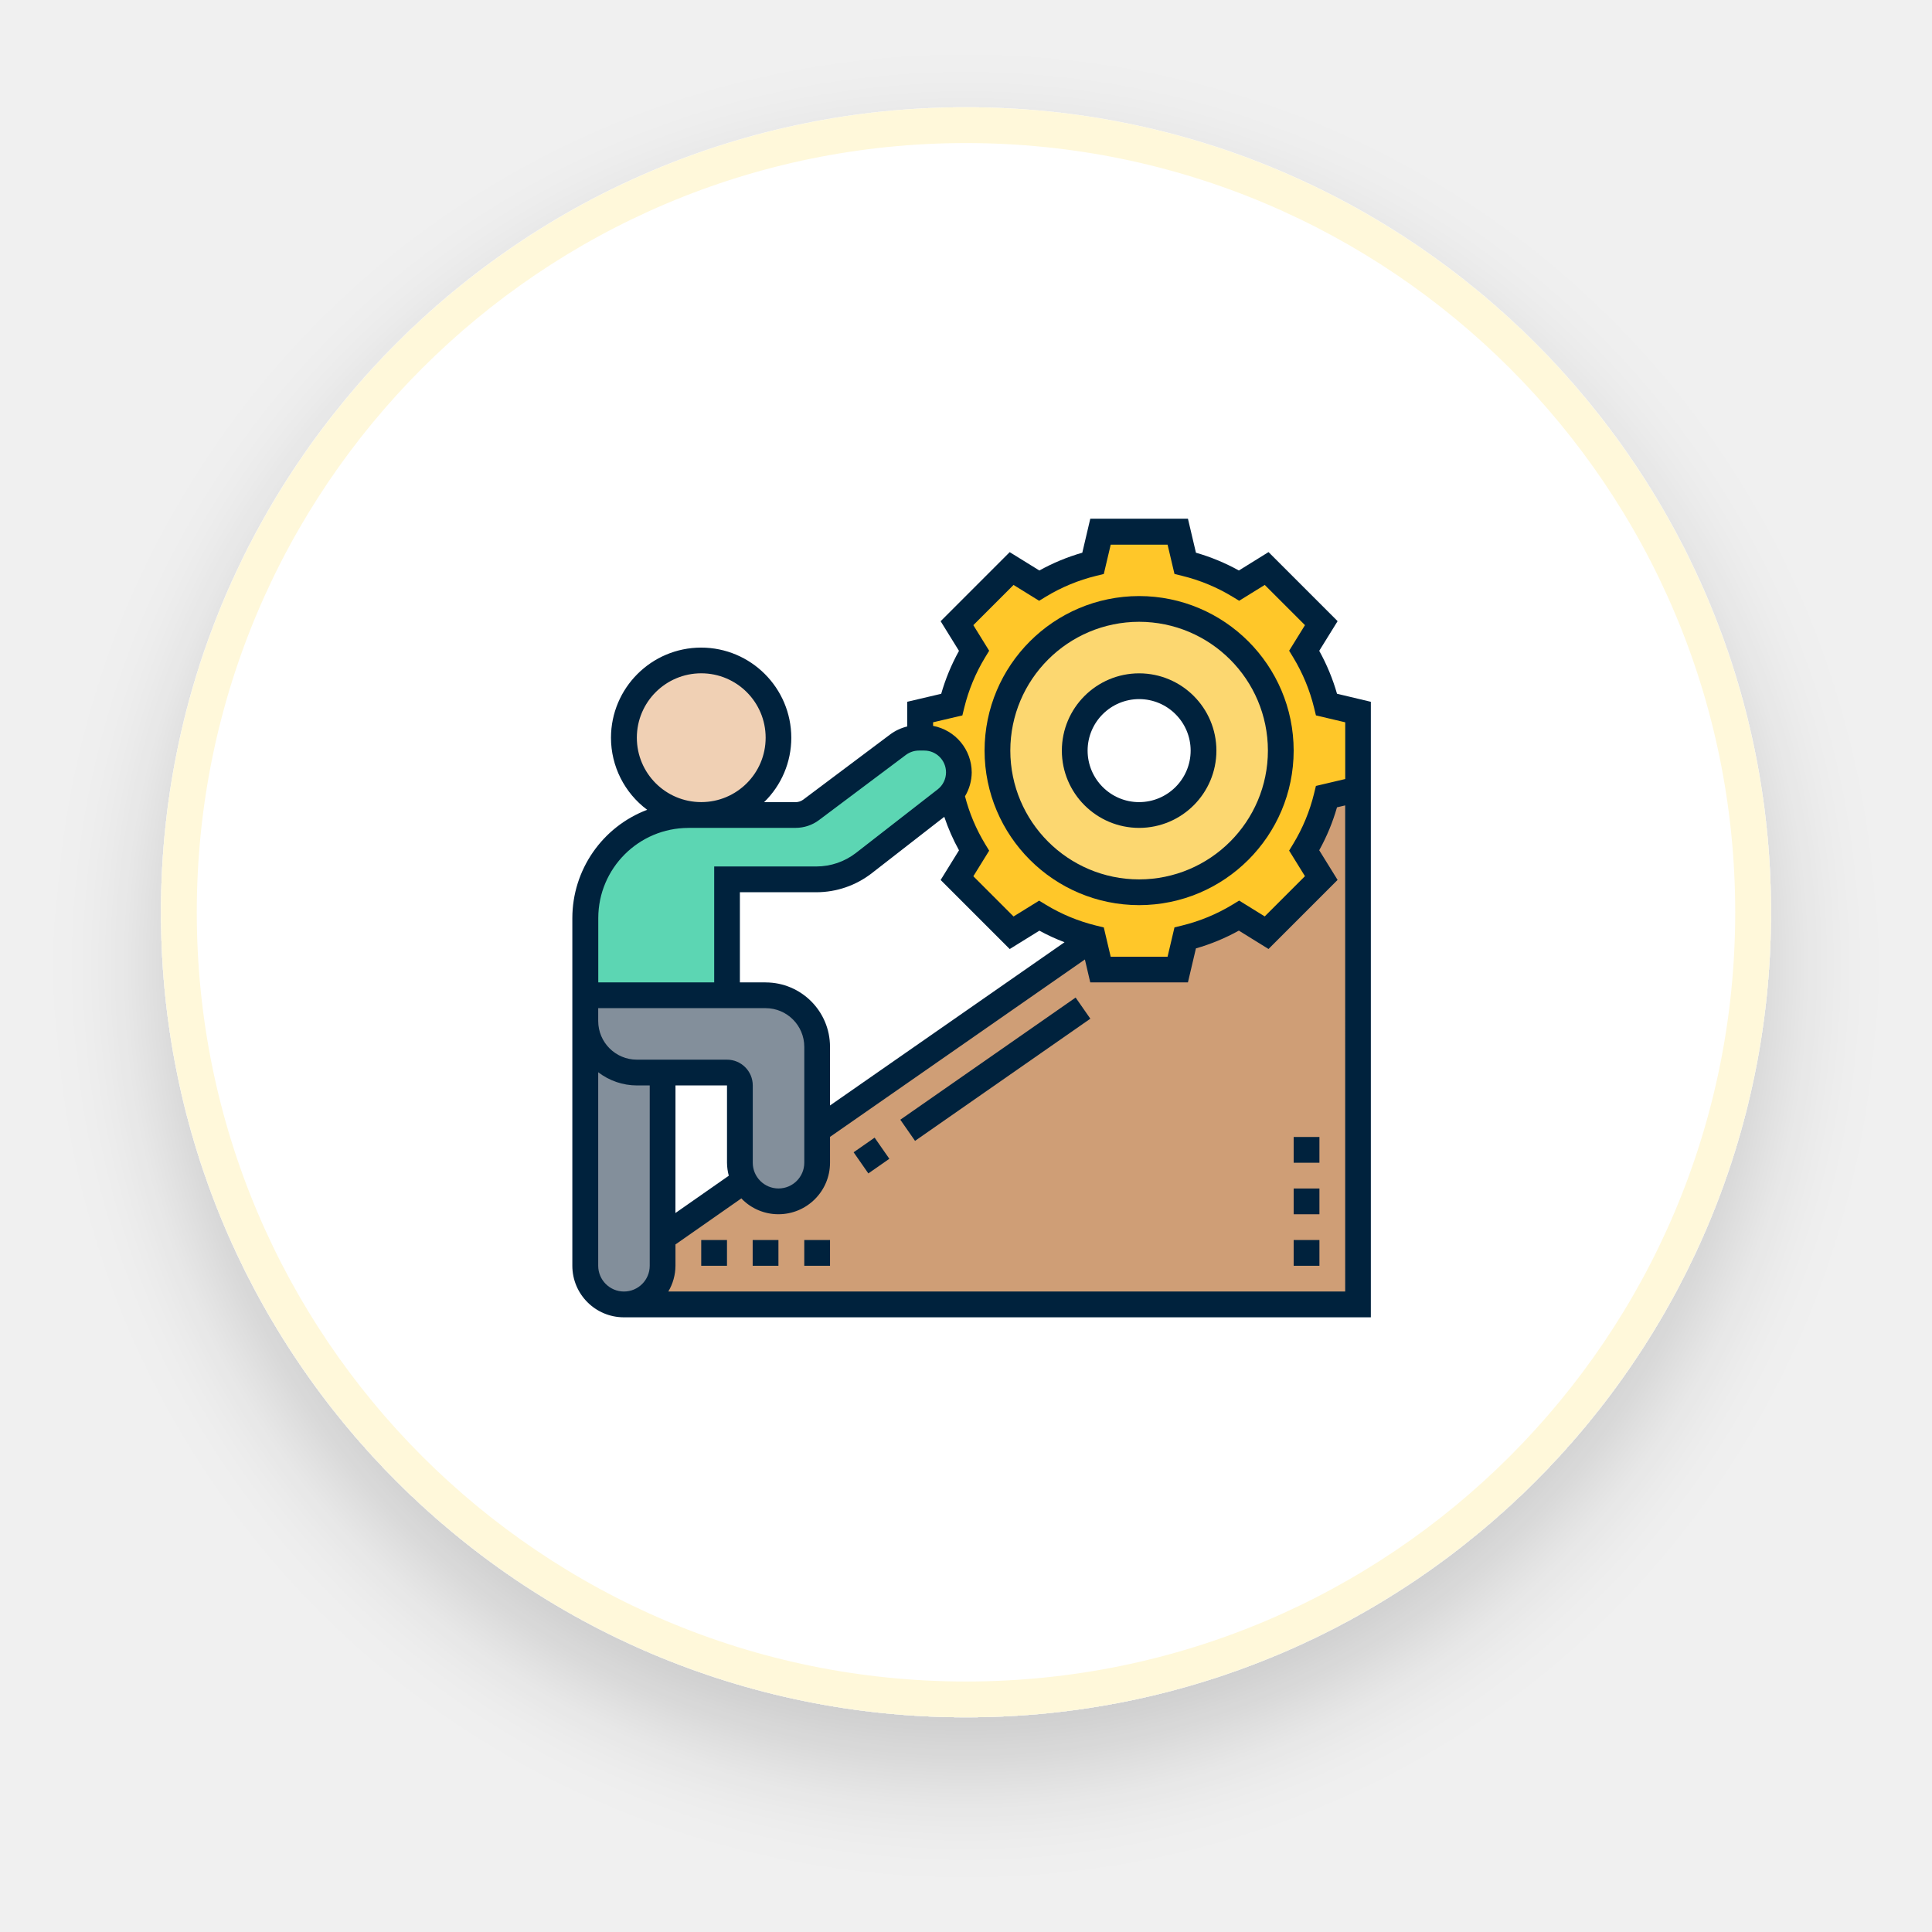
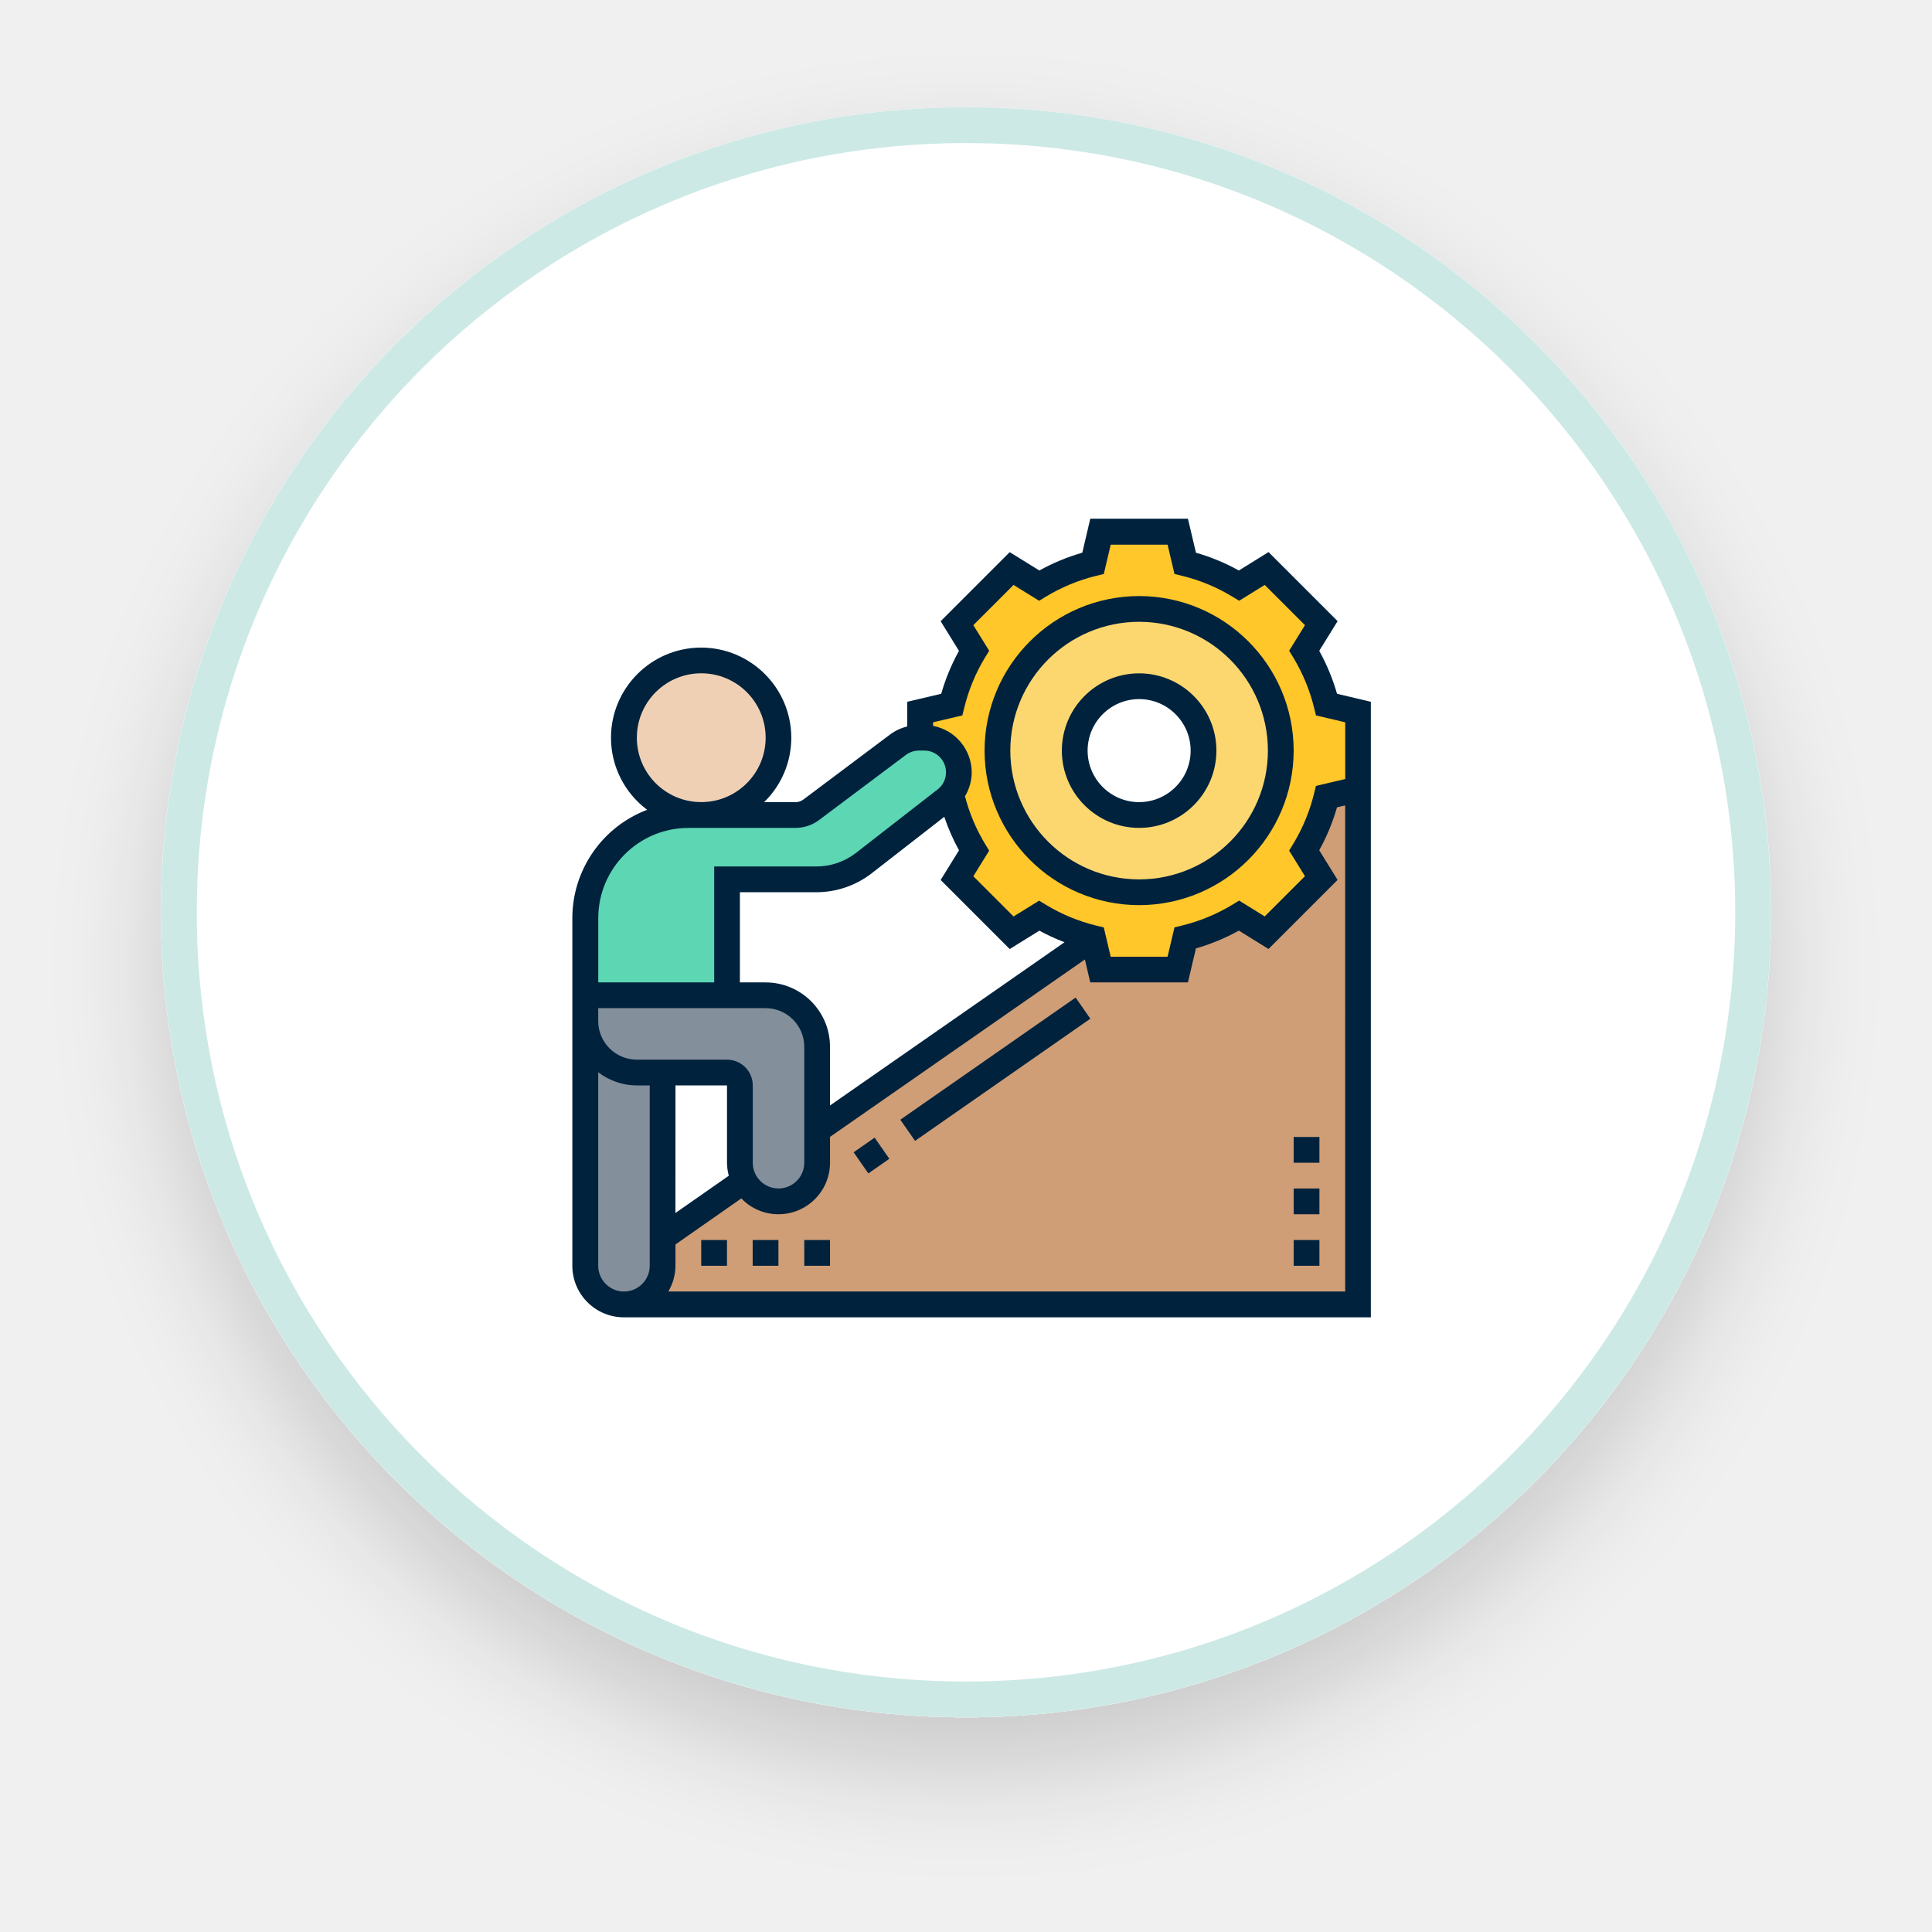
<svg xmlns="http://www.w3.org/2000/svg" width="108" height="108" viewBox="0 0 108 108">
  <defs>
    <filter id="Elipse_5696" x="0" y="0" width="108" height="108" filterUnits="userSpaceOnUse">
      <feOffset dy="3" input="SourceAlpha" />
      <feGaussianBlur stdDeviation="3" result="blur" />
      <feFlood flood-opacity="0.161" />
      <feComposite operator="in" in2="blur" />
      <feComposite in="SourceGraphic" />
    </filter>
  </defs>
  <g id="Grupo_1008761" data-name="Grupo 1008761" transform="translate(-171 -1923.893)">
    <g transform="matrix(1, 0, 0, 1, 171, 1923.89)" filter="url(#Elipse_5696)">
-       <g id="Elipse_5696-2" data-name="Elipse 5696" transform="translate(9 6)" fill="#fff" stroke="#fff8da" stroke-width="2">
+       <g id="Elipse_5696-2" data-name="Elipse 5696" transform="translate(9 6)" fill="#fff" stroke="#cce9e5" stroke-width="2">
        <circle cx="45" cy="45" r="45" stroke="none" />
        <circle cx="45" cy="45" r="44" fill="none" />
      </g>
    </g>
    <g id="Grupo_1008751" data-name="Grupo 1008751" transform="translate(203 1952.893)">
      <path id="Trazado_26049" data-name="Trazado 26049" d="M653.237-207.663l-2.16,3.73h41.037v-30.958Z" transform="translate(-648.197 247.851)" fill="#cf9e76" />
      <path id="Trazado_26050" data-name="Trazado 26050" d="M717.945-257.252a7.915,7.915,0,0,1,7.919,7.919,7.915,7.915,0,0,1-7.919,7.919,7.915,7.915,0,0,1-7.919-7.919A7.915,7.915,0,0,1,717.945-257.252Zm3.6,7.919a3.6,3.6,0,0,0-3.6-3.6,3.6,3.6,0,0,0-3.6,3.6,3.6,3.6,0,0,0,3.6,3.6A3.6,3.6,0,0,0,721.545-249.333Z" transform="translate(-686.268 262.292)" fill="#fcd770" />
      <path id="Trazado_26051" data-name="Trazado 26051" d="M707.492-246.726v-.007a10.555,10.555,0,0,1-3.01-1.246l-1.541.95-3.053-3.053.951-1.541a10.546,10.546,0,0,1-1.246-3.009l-.137-.036a1.887,1.887,0,0,0,.533-1.325,1.932,1.932,0,0,0-1.937-1.937h-.223v-1.44l1.764-.418a10.546,10.546,0,0,1,1.246-3.009l-.951-1.541,3.053-3.053,1.541.951a10.546,10.546,0,0,1,3.01-1.246l.418-1.764h4.32l.418,1.764a10.546,10.546,0,0,1,3.009,1.246l1.541-.951,3.053,3.053-.95,1.541a10.556,10.556,0,0,1,1.246,3.009l1.764.418v4.32l-1.764.418a10.556,10.556,0,0,1-1.246,3.009l.95,1.541-3.053,3.053-1.541-.95a10.556,10.556,0,0,1-3.009,1.246l-.418,1.764h-4.32Zm10.5-10.483a7.915,7.915,0,0,0-7.919-7.919,7.915,7.915,0,0,0-7.919,7.919,7.915,7.915,0,0,0,7.919,7.919A7.915,7.915,0,0,0,717.988-257.209Z" transform="translate(-678.391 270.168)" fill="#ffc729" />
      <path id="Trazado_26052" data-name="Trazado 26052" d="M649.3-180.095v1.57a2.154,2.154,0,0,1-.634,1.526,2.154,2.154,0,0,1-1.526.634,2.157,2.157,0,0,1-2.16-2.16V-192.2a2.879,2.879,0,0,0,2.88,2.88h1.44Z" transform="translate(-644.259 220.282)" fill="#838f9b" />
      <path id="Trazado_26053" data-name="Trazado 26053" d="M657.938-188.732v1.822a2.157,2.157,0,0,1-2.16,2.16,2.155,2.155,0,0,1-1.526-.634,2.367,2.367,0,0,1-.389-.526,2.117,2.117,0,0,1-.245-1v-4.32a.722.722,0,0,0-.72-.72h-5.04a2.879,2.879,0,0,1-2.88-2.88v-1.44h10.079a2.879,2.879,0,0,1,2.88,2.88Z" transform="translate(-644.259 222.908)" fill="#838f9b" />
      <path id="Trazado_26054" data-name="Trazado 26054" d="M665.858-234.987a1.887,1.887,0,0,1-.533,1.325,1.93,1.93,0,0,1-.216.2l-4.565,3.549a4.291,4.291,0,0,1-2.649.907h-5v6.479h-7.919v-4.32a5.758,5.758,0,0,1,5.76-5.76h6a1.418,1.418,0,0,0,.864-.288l4.86-3.643a1.943,1.943,0,0,1,1.166-.389h.3a1.933,1.933,0,0,1,1.937,1.937Z" transform="translate(-644.259 249.163)" fill="#5cd6b3" />
      <circle id="Elipse_950" data-name="Elipse 950" cx="4.32" cy="4.32" r="4.32" transform="translate(2.88 7.919)" fill="#f0d0b4" />
      <path id="Trazado_26055" data-name="Trazado 26055" d="M685.686-261.7a11.448,11.448,0,0,0-.994-2.4l1.027-1.658-3.861-3.861L680.2-268.59a11.45,11.45,0,0,0-2.4-.994l-.447-1.9h-5.46l-.446,1.9a11.44,11.44,0,0,0-2.4.994l-1.658-1.026-3.861,3.861,1.026,1.658a11.442,11.442,0,0,0-.994,2.4l-1.9.446v1.38a2.645,2.645,0,0,0-.948.442l-4.86,3.645a.726.726,0,0,1-.432.144h-1.76a5.019,5.019,0,0,0,1.52-3.6,5.046,5.046,0,0,0-5.04-5.04,5.046,5.046,0,0,0-5.04,5.04,5.028,5.028,0,0,0,2.024,4.027,6.484,6.484,0,0,0-4.184,6.052v19.439a2.883,2.883,0,0,0,2.88,2.88h41.757v-34.408Zm-39.14,2.457a3.6,3.6,0,0,1,3.6-3.6,3.6,3.6,0,0,1,3.6,3.6,3.6,3.6,0,0,1-3.6,3.6A3.6,3.6,0,0,1,646.546-259.242Zm2.88,5.04h6a2.17,2.17,0,0,0,1.3-.433l4.86-3.645a1.228,1.228,0,0,1,.729-.243h.3a1.216,1.216,0,0,1,1.214,1.214,1.206,1.206,0,0,1-.469.958l-4.563,3.549a3.615,3.615,0,0,1-2.21.758h-5.717v6.479h-6.48v-3.6A5.046,5.046,0,0,1,649.426-254.2Zm4.32,8.639h-1.44v-5.04h4.277a5.058,5.058,0,0,0,3.094-1.062l4.055-3.154a11.374,11.374,0,0,0,.823,1.872l-1.026,1.658,3.861,3.861,1.658-1.027a11.4,11.4,0,0,0,1.406.647l-13.11,9.125v-3.281A3.6,3.6,0,0,0,653.745-245.563Zm-9.36,1.44h9.36a2.162,2.162,0,0,1,2.16,2.16v6.479a1.441,1.441,0,0,1-1.44,1.44,1.433,1.433,0,0,1-1.019-.422,1.433,1.433,0,0,1-.421-1.018v-4.32a1.441,1.441,0,0,0-1.44-1.44h-5.04a2.162,2.162,0,0,1-2.16-2.16Zm4.32,4.32h2.88v4.319h0a2.9,2.9,0,0,0,.1.728l-2.983,2.084Zm-4.32,10.08v-10.818a3.563,3.563,0,0,0,2.16.738h.72v10.08a1.441,1.441,0,0,1-1.44,1.44A1.441,1.441,0,0,1,644.386-229.724Zm41.757,1.44H648.305a2.85,2.85,0,0,0,.4-1.44v-1.192l3.686-2.576c.013.014.022.03.036.044a2.862,2.862,0,0,0,2.037.844,2.884,2.884,0,0,0,2.881-2.881v-1.444l14.247-9.917.3,1.281h5.46l.447-1.9a11.453,11.453,0,0,0,2.4-.994l1.658,1.027,3.861-3.861-1.027-1.658a11.457,11.457,0,0,0,.994-2.4l.457-.107Zm0-28.648-1.636.385-.105.429a9.986,9.986,0,0,1-1.164,2.81l-.229.376.885,1.43-2.249,2.249-1.43-.885-.376.229a9.989,9.989,0,0,1-2.81,1.164l-.429.105L676.214-247h-3.18l-.385-1.636-.429-.105a10,10,0,0,1-2.81-1.164l-.376-.229-1.43.885-2.248-2.249.885-1.43-.229-.376a9.962,9.962,0,0,1-1.122-2.664,2.633,2.633,0,0,0,.376-1.336,2.656,2.656,0,0,0-2.16-2.6v-.2l1.637-.385.105-.429a10,10,0,0,1,1.164-2.81l.229-.376-.885-1.43,2.248-2.248,1.43.885.376-.229a10,10,0,0,1,2.81-1.164l.429-.105.386-1.638h3.18l.385,1.637.429.105a9.988,9.988,0,0,1,2.81,1.164l.377.229,1.43-.885,2.249,2.248-.885,1.43.229.376a9.994,9.994,0,0,1,1.164,2.81l.105.429,1.637.386v3.179Z" transform="translate(-642.946 271.481)" fill="#00223d" />
      <g id="Grupo_16684" data-name="Grupo 16684" transform="translate(7.199 4.32)">
        <path id="Trazado_26056" data-name="Trazado 26056" d="M687.327-172.987l1.174-.818.823,1.182-1.174.818Z" transform="translate(-678.808 204.08)" fill="#00223d" />
        <path id="Trazado_26057" data-name="Trazado 26057" d="M694.7-189.088l9.8-6.829.823,1.182-9.8,6.829Z" transform="translate(-683.571 218.361)" fill="#00223d" />
        <path id="Trazado_26058" data-name="Trazado 26058" d="M716.632-259.285a8.649,8.649,0,0,0-8.639,8.639,8.649,8.649,0,0,0,8.639,8.639,8.649,8.649,0,0,0,8.64-8.639A8.649,8.649,0,0,0,716.632-259.285Zm0,15.839a7.208,7.208,0,0,1-7.2-7.2,7.208,7.208,0,0,1,7.2-7.2,7.208,7.208,0,0,1,7.2,7.2A7.208,7.208,0,0,1,716.632-243.446Z" transform="translate(-692.154 259.285)" fill="#00223d" />
        <path id="Trazado_26059" data-name="Trazado 26059" d="M724.51-247.088a4.324,4.324,0,0,0-4.32,4.32,4.324,4.324,0,0,0,4.32,4.32,4.324,4.324,0,0,0,4.32-4.32A4.324,4.324,0,0,0,724.51-247.088Zm0,7.2a2.883,2.883,0,0,1-2.88-2.88,2.883,2.883,0,0,1,2.88-2.88,2.883,2.883,0,0,1,2.88,2.88A2.883,2.883,0,0,1,724.51-239.889Z" transform="translate(-700.031 251.408)" fill="#00223d" />
        <path id="Trazado_26060" data-name="Trazado 26060" d="M756.779-157.648h1.44v1.44h-1.44Z" transform="translate(-723.661 193.646)" fill="#00223d" />
        <path id="Trazado_26061" data-name="Trazado 26061" d="M756.779-165.779h1.44v1.44h-1.44Z" transform="translate(-723.661 198.897)" fill="#00223d" />
        <path id="Trazado_26062" data-name="Trazado 26062" d="M756.779-173.91h1.44v1.44h-1.44Z" transform="translate(-723.661 204.148)" fill="#00223d" />
        <path id="Trazado_26063" data-name="Trazado 26063" d="M663.273-157.648h1.44v1.44h-1.44Z" transform="translate(-663.273 193.646)" fill="#00223d" />
        <path id="Trazado_26064" data-name="Trazado 26064" d="M671.4-157.648h1.44v1.44H671.4Z" transform="translate(-668.524 193.646)" fill="#00223d" />
        <path id="Trazado_26065" data-name="Trazado 26065" d="M679.535-157.648h1.44v1.44h-1.44Z" transform="translate(-673.775 193.646)" fill="#00223d" />
      </g>
    </g>
  </g>
</svg>
